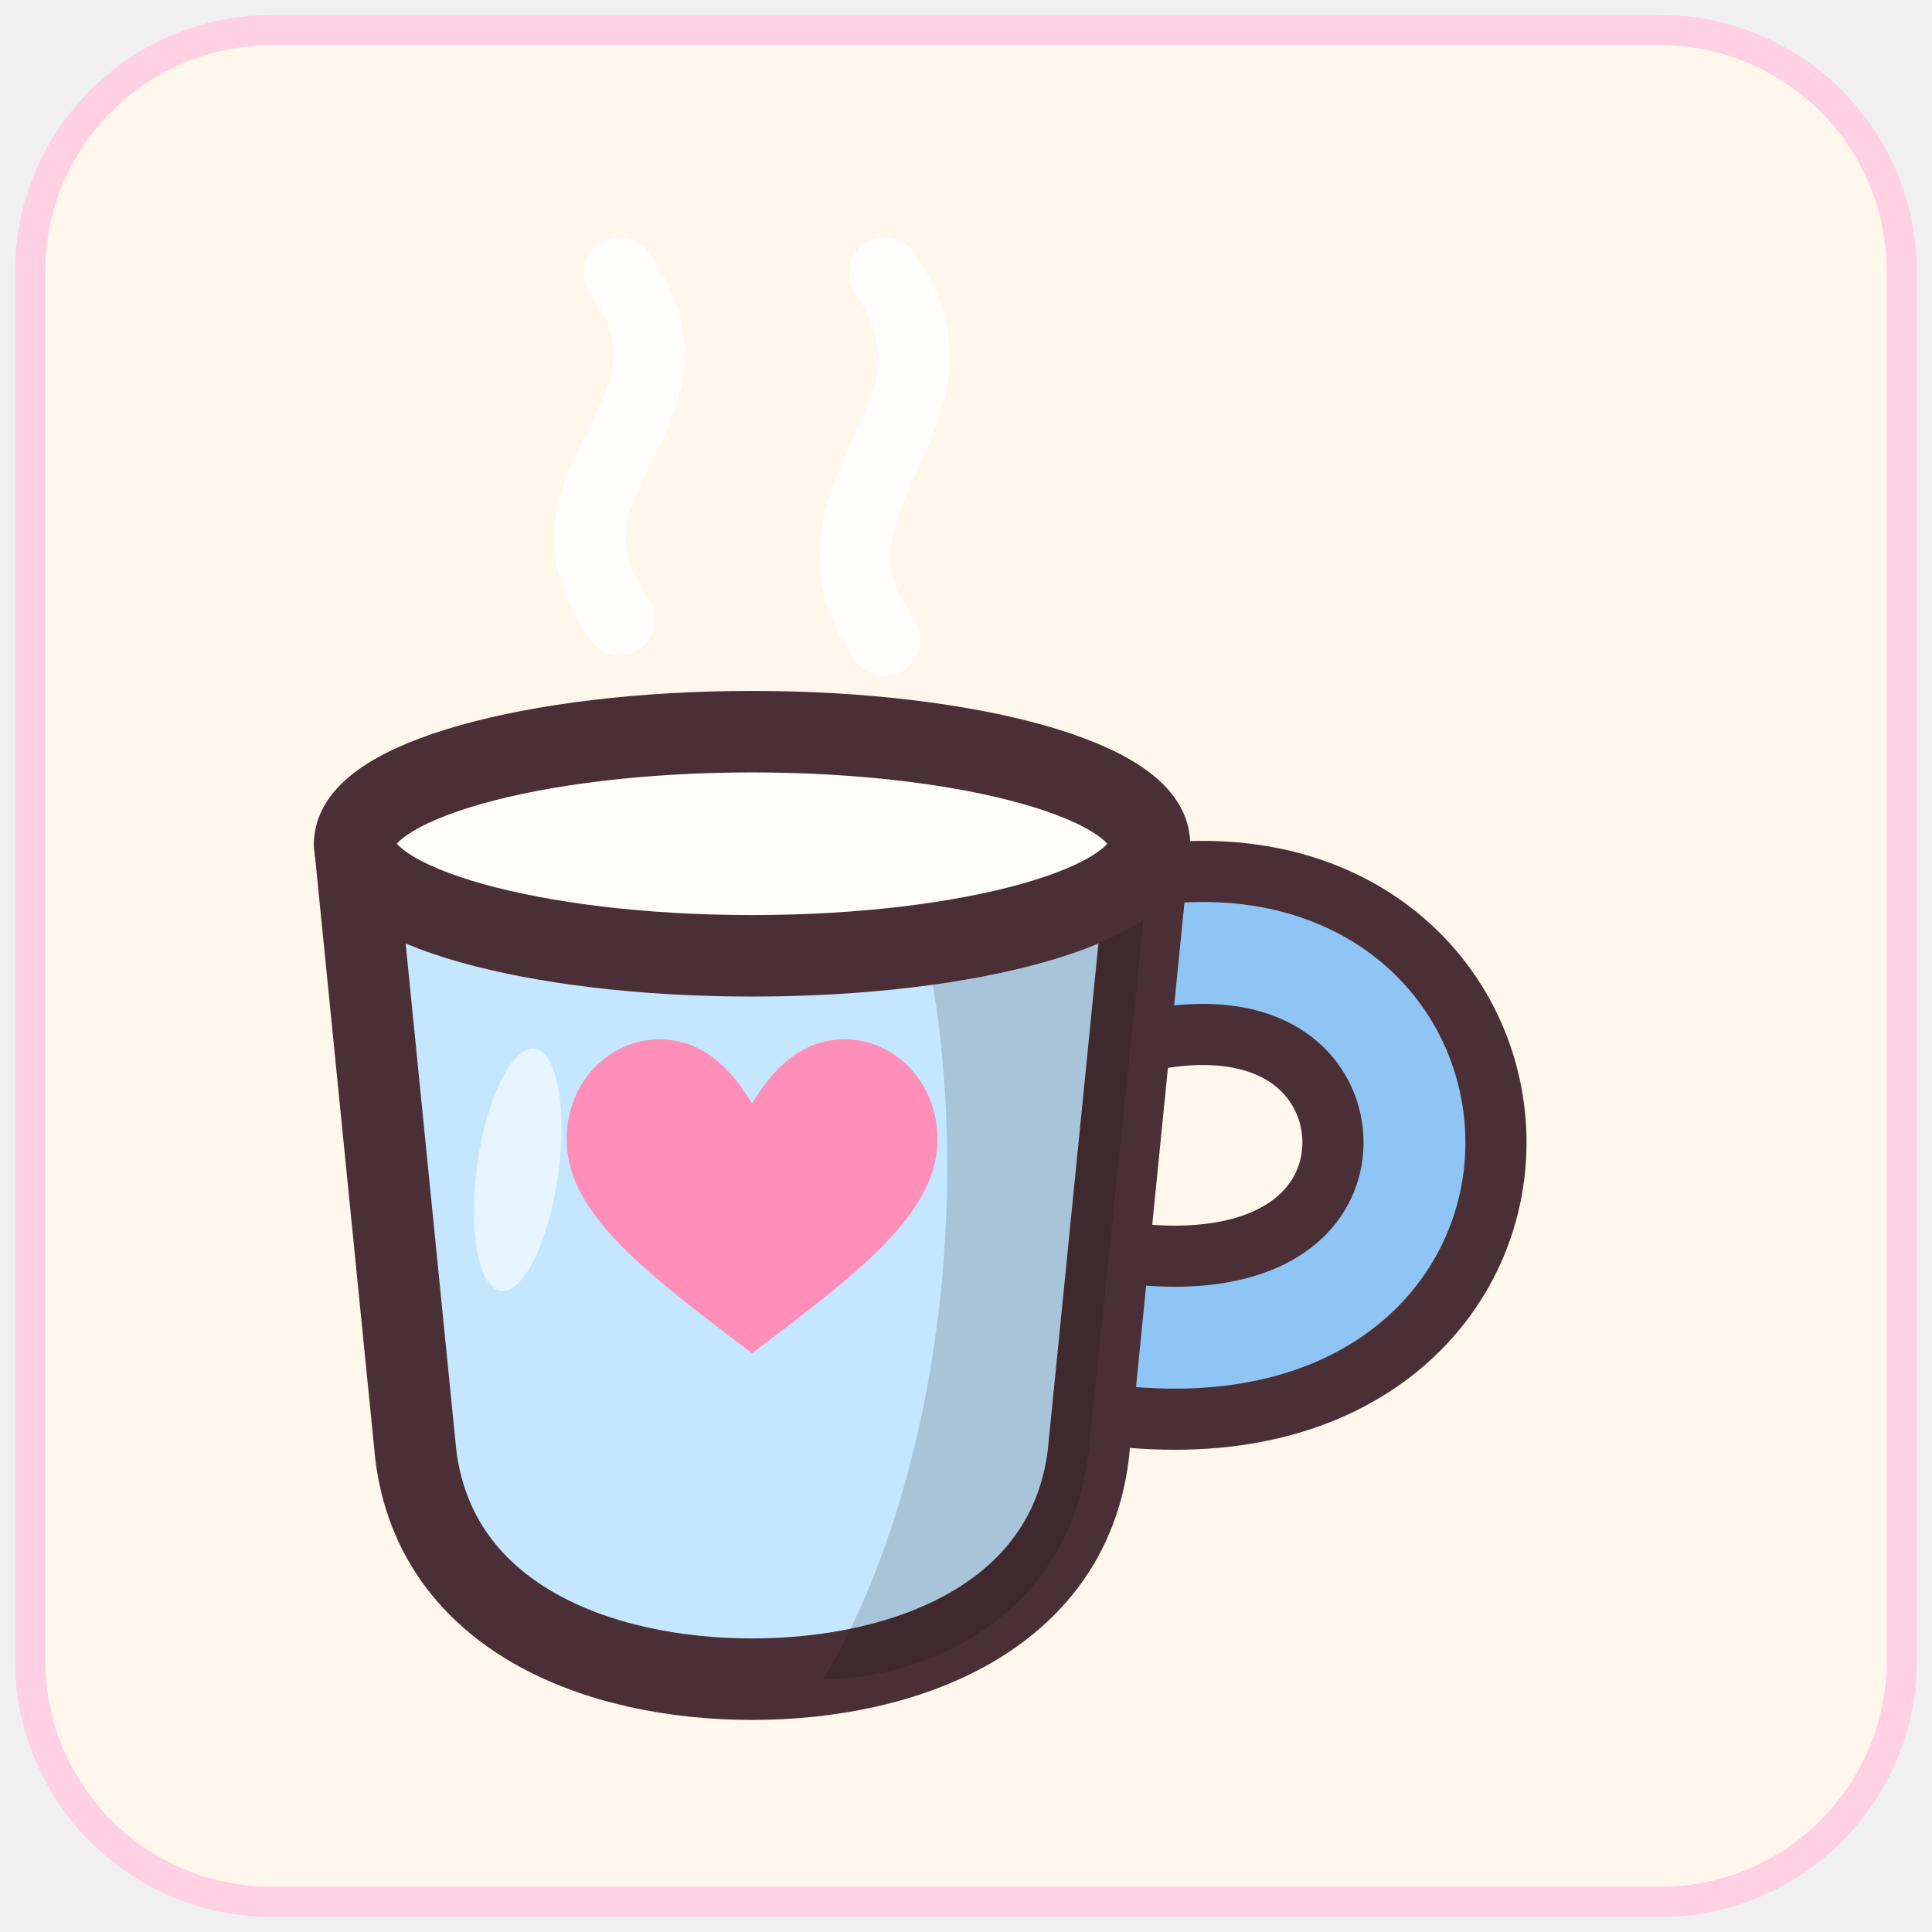
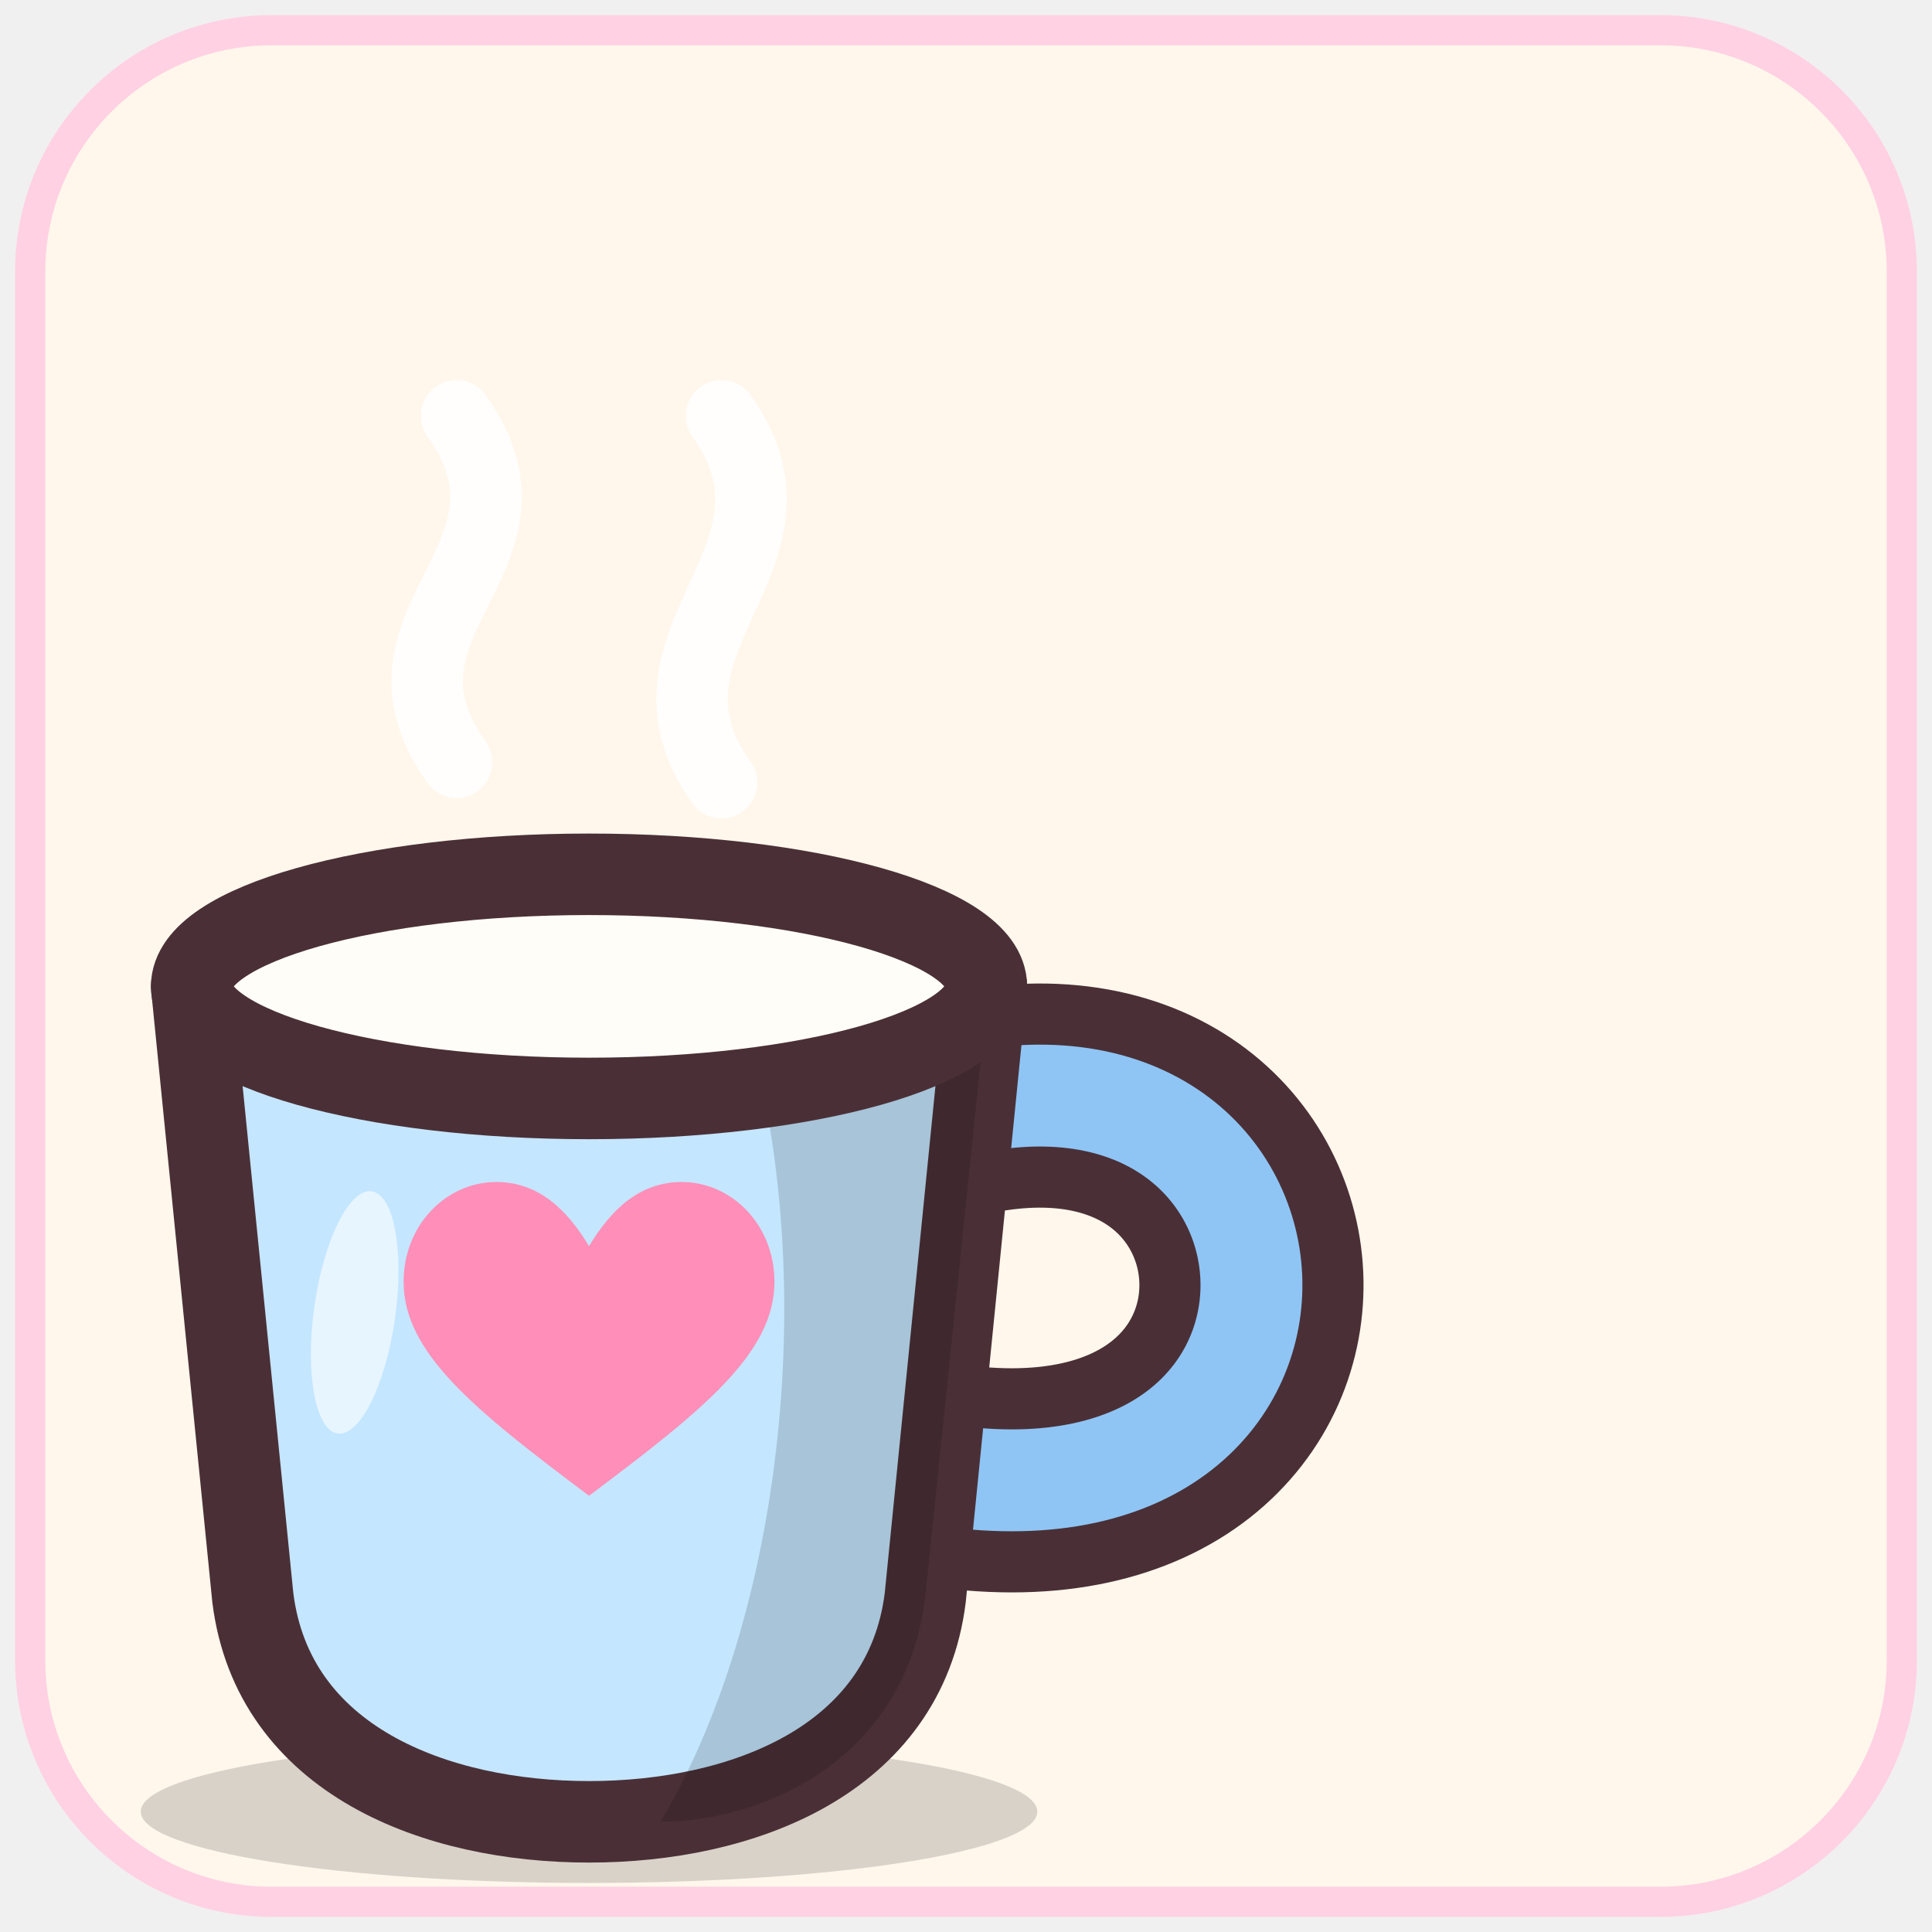
<svg xmlns="http://www.w3.org/2000/svg" viewBox="0 0 256 256" width="256" height="256">
  <rect x="4" y="4" width="248" height="248" rx="32" fill="#FFF7EC" stroke="#FFD1E3" stroke-width="4" />
  <svg x="20" y="20" width="216" height="216" viewBox="326 340 160 160" preserveAspectRatio="xMidYMid meet" overflow="visible">
-     <g stroke-linejoin="round" stroke-linecap="round">
+     <ellipse cx="369" cy="503" rx="44" ry="7" fill="#000" fill-opacity="0.15" />
+     <g stroke-linejoin="round" stroke-linecap="round" transform="translate(-16 14)">
      <path fill="none" stroke="#4A3036" stroke-width="12" d="M356 408 C356 400 344 392 344 424 C344 456 356 448 356 440" opacity="0" />
      <path fill="none" stroke="#4A3036" stroke-width="22" d="M420 420 C458 410 462 462 420 456" />
      <path fill="none" stroke="#8EC5F5" stroke-width="10" d="M420 420 C458 410 462 462 420 456" />
      <path d="M346 408 L424 408 L418 468 C416 484 400 490 385 490 C370 490 354 484 352 468 Z" fill="#C4E6FF" stroke="#4A3036" stroke-width="8" />
      <path fill="#000" fill-opacity="0.15" d="M400 410 L424 410 L418 468 C416 484 402 490 392 490 C404 470 408 436 400 410 Z" />
      <ellipse cx="385" cy="408" rx="39" ry="11" fill="#FFFDF8" stroke="#4A3036" stroke-width="8" />
      <path transform="translate(385 444) scale(1.4)" fill="#FF8FB8" d="M0 10 C-8 4 -13 0 -13 -5 C-13 -9 -10 -12 -6.5 -12 C-3.5 -12 -1.5 -10 0 -7.5 C1.5 -10 3.5 -12 6.5 -12 C10 -12 13 -9 13 -5 C13 0 8 4 0 10 Z" />
      <path fill="none" stroke="#C9D6E6" stroke-width="4" d="M366 410 C376 414 396 414 404 410" opacity="0" />
      <ellipse fill="#FFFFFF" fill-opacity="0.6" cx="362" cy="440" rx="4" ry="12" transform="rotate(8 362 440)" />
      <path fill="none" stroke="#FFFFFF" stroke-width="7" stroke-opacity="0.9" d="M372 386 C362 372 382 366 372 352 M398 388 C388 374 408 366 398 352" />
      <path fill="none" stroke="#E7D9C6" stroke-width="2.5" d="M372 386 C362 372 382 366 372 352 M398 388 C388 374 408 366 398 352" opacity="0" />
    </g>
  </svg>
</svg>
